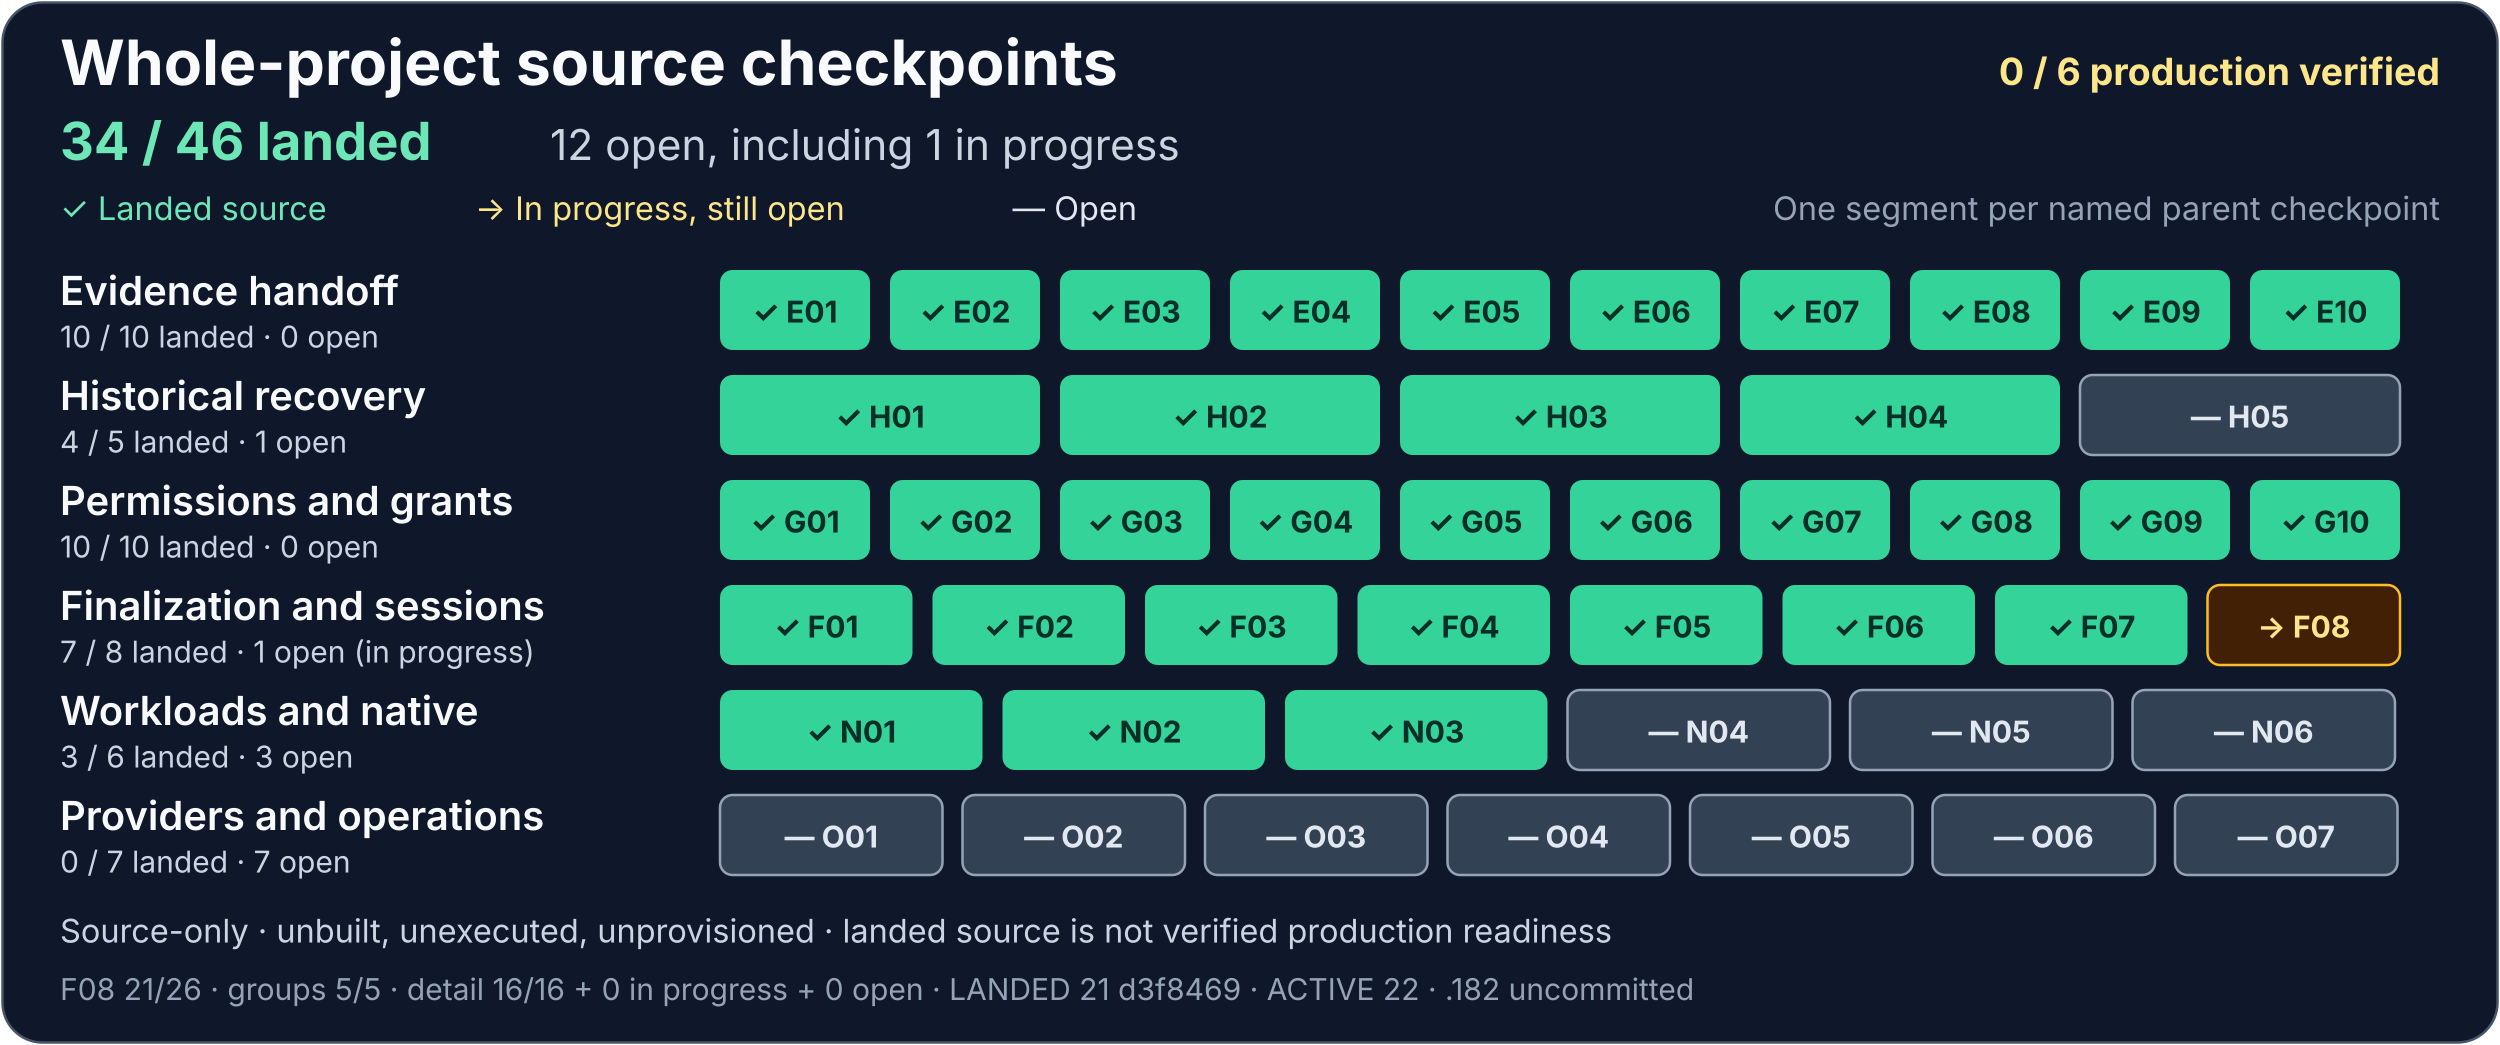
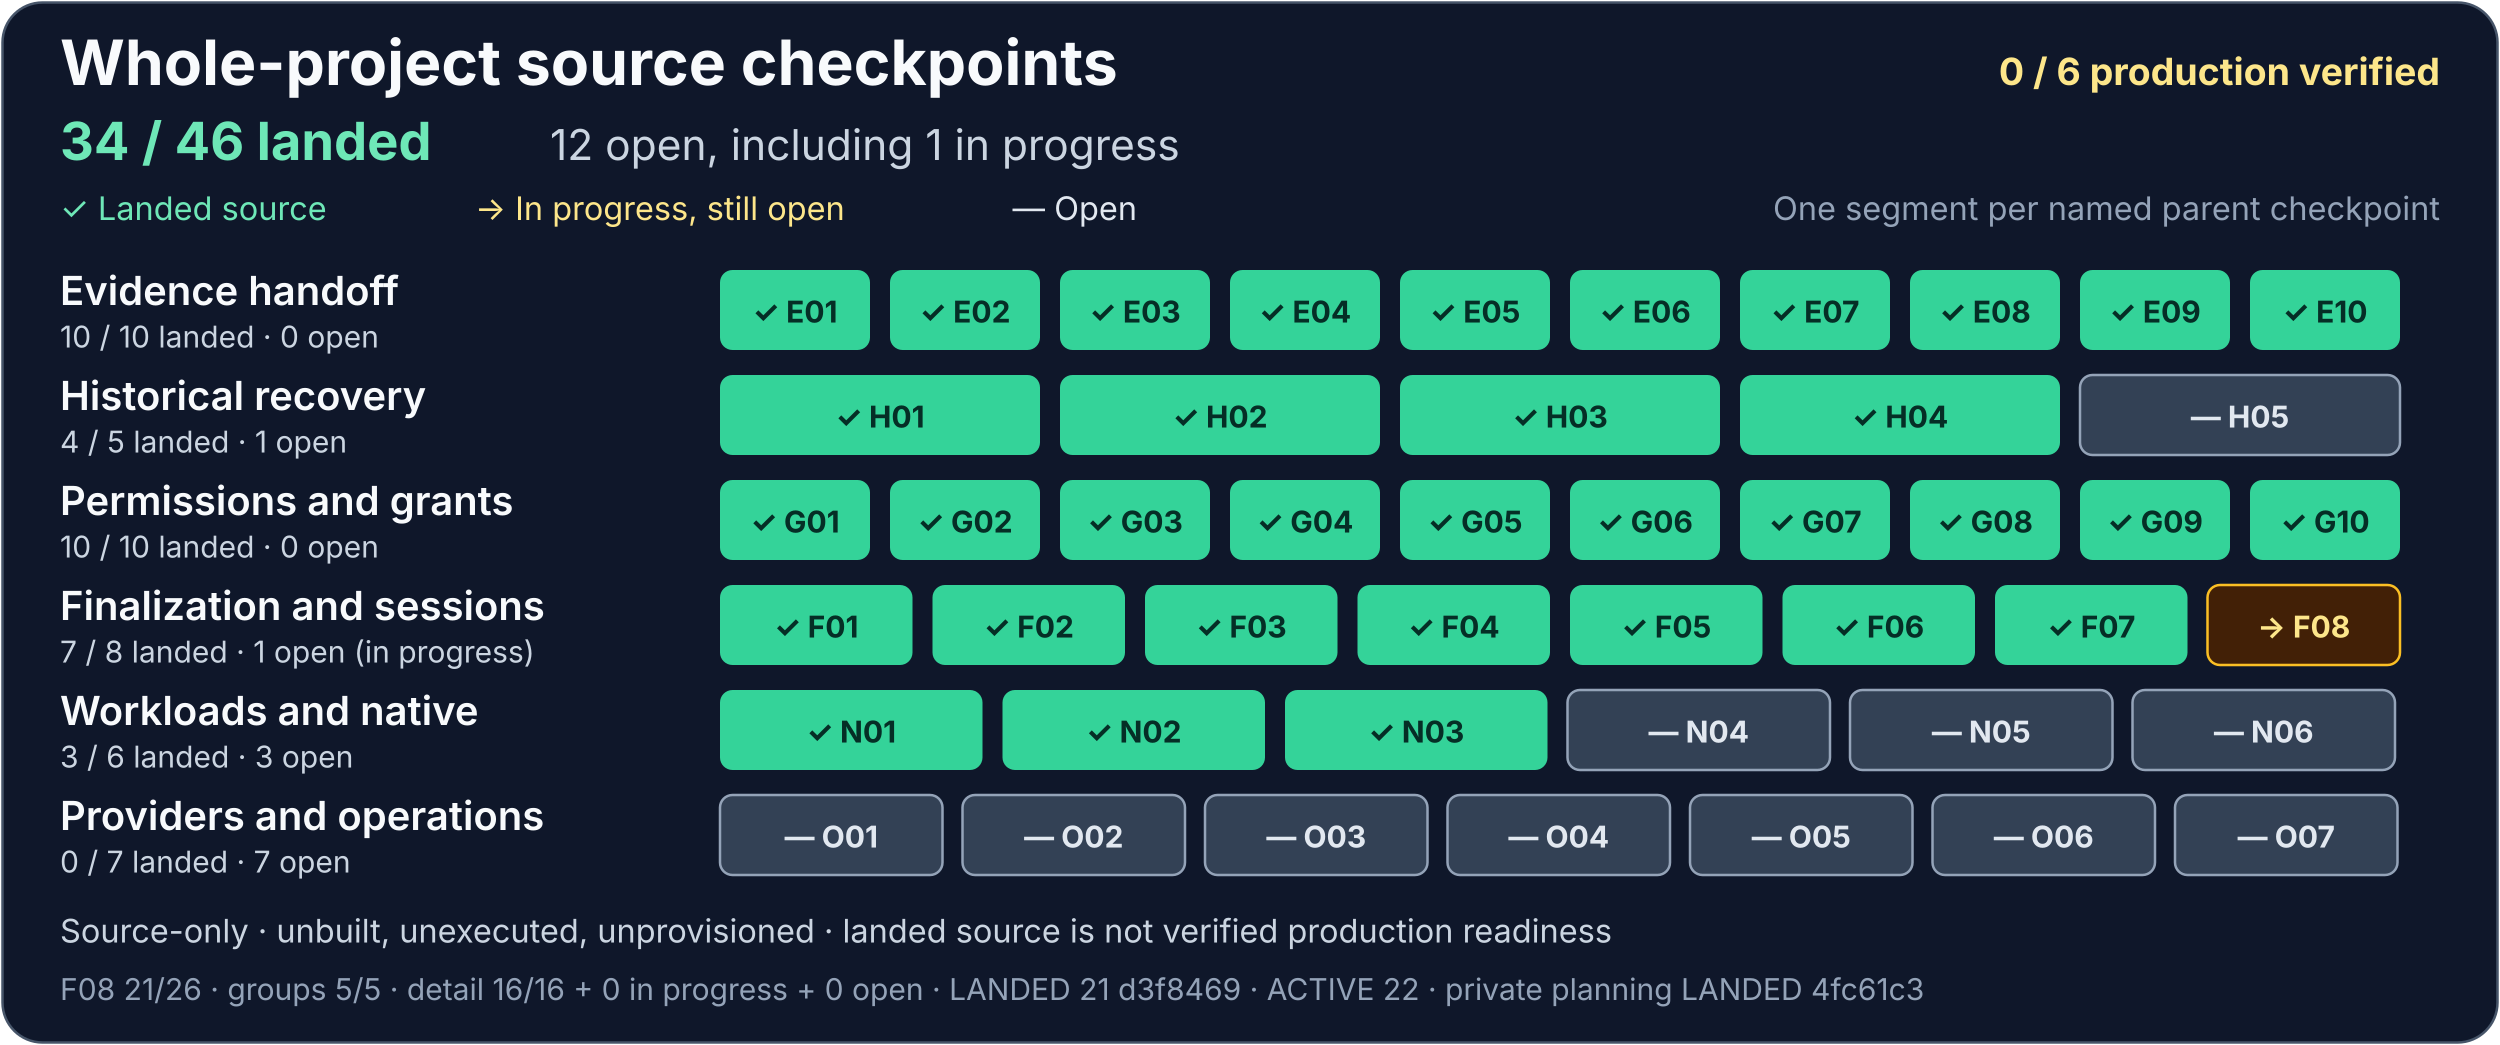
<svg xmlns="http://www.w3.org/2000/svg" width="1000" height="418" viewBox="0 0 1000 418" role="img" aria-labelledby="project-title project-description">
  <rect x="1" y="1" width="998" height="416" rx="16" fill="#0f172a" stroke="#475569" />
  <g font-family="system-ui, -apple-system, Segoe UI, sans-serif">
    <text x="24" y="34" fill="#f8fafc" font-size="25" font-weight="700">Whole-project source checkpoints</text>
    <text x="976" y="34" text-anchor="end" fill="#fde68a" font-size="15" font-weight="700">0 / 6 production verified</text>
    <text x="24" y="64" fill="#6ee7b7" font-size="21" font-weight="700">34 / 46 landed</text>
    <text x="220" y="64" fill="#cbd5e1" font-size="17">12 open, including 1 in progress</text>
    <text x="24" y="88" fill="#6ee7b7" font-size="13">✓ Landed source</text>
    <text x="190" y="88" fill="#fde68a" font-size="13">→ In progress, still open</text>
    <text x="405" y="88" fill="#e2e8f0" font-size="13">— Open</text>
    <text x="976" y="88" text-anchor="end" fill="#94a3b8" font-size="13">One segment per named parent checkpoint</text>
    <g aria-label="Evidence handoff: 10 of 10 landed, zero open">
      <text x="24" y="122" fill="#f8fafc" font-size="16" font-weight="600">Evidence handoff</text>
      <text x="24" y="139" fill="#cbd5e1" font-size="12">10 / 10 landed · 0 open</text>
      <g fill="#34d399">
        <rect x="288" y="108" width="60" height="32" rx="5" />
        <rect x="356" y="108" width="60" height="32" rx="5" />
        <rect x="424" y="108" width="60" height="32" rx="5" />
        <rect x="492" y="108" width="60" height="32" rx="5" />
        <rect x="560" y="108" width="60" height="32" rx="5" />
        <rect x="628" y="108" width="60" height="32" rx="5" />
        <rect x="696" y="108" width="60" height="32" rx="5" />
        <rect x="764" y="108" width="60" height="32" rx="5" />
        <rect x="832" y="108" width="60" height="32" rx="5" />
        <rect x="900" y="108" width="60" height="32" rx="5" />
      </g>
      <g fill="#052e26" font-size="12" font-weight="700" text-anchor="middle">
        <text x="318" y="129">✓ E01</text>
        <text x="386" y="129">✓ E02</text>
        <text x="454" y="129">✓ E03</text>
        <text x="522" y="129">✓ E04</text>
        <text x="590" y="129">✓ E05</text>
        <text x="658" y="129">✓ E06</text>
        <text x="726" y="129">✓ E07</text>
        <text x="794" y="129">✓ E08</text>
        <text x="862" y="129">✓ E09</text>
        <text x="930" y="129">✓ E10</text>
      </g>
    </g>
    <g aria-label="Historical recovery: 4 of 5 landed, one open">
      <text x="24" y="164" fill="#f8fafc" font-size="16" font-weight="600">Historical recovery</text>
      <text x="24" y="181" fill="#cbd5e1" font-size="12">4 / 5 landed · 1 open</text>
      <g fill="#34d399">
        <rect x="288" y="150" width="128" height="32" rx="5" />
        <rect x="424" y="150" width="128" height="32" rx="5" />
        <rect x="560" y="150" width="128" height="32" rx="5" />
        <rect x="696" y="150" width="128" height="32" rx="5" />
      </g>
      <rect x="832" y="150" width="128" height="32" rx="5" fill="#334155" stroke="#94a3b8" />
      <g fill="#052e26" font-size="12" font-weight="700" text-anchor="middle">
        <text x="352" y="171">✓ H01</text>
        <text x="488" y="171">✓ H02</text>
        <text x="624" y="171">✓ H03</text>
        <text x="760" y="171">✓ H04</text>
        <text x="896" y="171" fill="#e2e8f0">— H05</text>
      </g>
    </g>
    <g aria-label="Permissions and grants: 10 of 10 landed, zero open">
      <text x="24" y="206" fill="#f8fafc" font-size="16" font-weight="600">Permissions and grants</text>
      <text x="24" y="223" fill="#cbd5e1" font-size="12">10 / 10 landed · 0 open</text>
      <g fill="#34d399">
        <rect x="288" y="192" width="60" height="32" rx="5" />
        <rect x="356" y="192" width="60" height="32" rx="5" />
        <rect x="424" y="192" width="60" height="32" rx="5" />
        <rect x="492" y="192" width="60" height="32" rx="5" />
        <rect x="560" y="192" width="60" height="32" rx="5" />
        <rect x="628" y="192" width="60" height="32" rx="5" />
        <rect x="696" y="192" width="60" height="32" rx="5" />
        <rect x="764" y="192" width="60" height="32" rx="5" />
        <rect x="832" y="192" width="60" height="32" rx="5" />
        <rect x="900" y="192" width="60" height="32" rx="5" />
      </g>
      <g fill="#052e26" font-size="12" font-weight="700" text-anchor="middle">
        <text x="318" y="213">✓ G01</text>
        <text x="386" y="213">✓ G02</text>
        <text x="454" y="213">✓ G03</text>
        <text x="522" y="213">✓ G04</text>
        <text x="590" y="213">✓ G05</text>
        <text x="658" y="213">✓ G06</text>
        <text x="726" y="213">✓ G07</text>
        <text x="794" y="213">✓ G08</text>
        <text x="862" y="213">✓ G09</text>
        <text x="930" y="213">✓ G10</text>
      </g>
    </g>
    <g aria-label="Finalization and sessions: 7 of 8 landed, one open and in progress">
      <text x="24" y="248" fill="#f8fafc" font-size="16" font-weight="600">Finalization and sessions</text>
      <text x="24" y="265" fill="#cbd5e1" font-size="12">7 / 8 landed · 1 open (in progress)</text>
      <g fill="#34d399">
        <rect x="288" y="234" width="77" height="32" rx="5" />
        <rect x="373" y="234" width="77" height="32" rx="5" />
        <rect x="458" y="234" width="77" height="32" rx="5" />
        <rect x="543" y="234" width="77" height="32" rx="5" />
        <rect x="628" y="234" width="77" height="32" rx="5" />
        <rect x="713" y="234" width="77" height="32" rx="5" />
        <rect x="798" y="234" width="77" height="32" rx="5" />
      </g>
      <rect x="883" y="234" width="77" height="32" rx="5" fill="#422006" stroke="#fbbf24" />
      <g fill="#052e26" font-size="12" font-weight="700" text-anchor="middle">
        <text x="326.5" y="255">✓ F01</text>
        <text x="411.5" y="255">✓ F02</text>
        <text x="496.5" y="255">✓ F03</text>
        <text x="581.5" y="255">✓ F04</text>
        <text x="666.5" y="255">✓ F05</text>
        <text x="751.5" y="255">✓ F06</text>
        <text x="836.5" y="255">✓ F07</text>
        <text x="921.5" y="255" fill="#fde68a">→ F08</text>
      </g>
    </g>
    <g aria-label="Workloads and native: 3 of 6 landed, three open">
      <text x="24" y="290" fill="#f8fafc" font-size="16" font-weight="600">Workloads and native</text>
      <text x="24" y="307" fill="#cbd5e1" font-size="12">3 / 6 landed · 3 open</text>
      <g fill="#34d399">
        <rect x="288" y="276" width="105" height="32" rx="5" />
        <rect x="401" y="276" width="105" height="32" rx="5" />
        <rect x="514" y="276" width="105" height="32" rx="5" />
      </g>
      <g fill="#334155" stroke="#94a3b8">
        <rect x="627" y="276" width="105" height="32" rx="5" />
        <rect x="740" y="276" width="105" height="32" rx="5" />
        <rect x="853" y="276" width="105" height="32" rx="5" />
      </g>
      <g font-size="12" font-weight="700" text-anchor="middle">
        <text x="340.5" y="297" fill="#052e26">✓ N01</text>
        <text x="453.5" y="297" fill="#052e26">✓ N02</text>
        <text x="566.5" y="297" fill="#052e26">✓ N03</text>
        <text x="679.5" y="297" fill="#e2e8f0">— N04</text>
        <text x="792.5" y="297" fill="#e2e8f0">— N05</text>
        <text x="905.5" y="297" fill="#e2e8f0">— N06</text>
      </g>
    </g>
    <g aria-label="Providers and operations: zero of 7 landed, seven open">
      <text x="24" y="332" fill="#f8fafc" font-size="16" font-weight="600">Providers and operations</text>
      <text x="24" y="349" fill="#cbd5e1" font-size="12">0 / 7 landed · 7 open</text>
      <g fill="#334155" stroke="#94a3b8">
        <rect x="288" y="318" width="89" height="32" rx="5" />
        <rect x="385" y="318" width="89" height="32" rx="5" />
        <rect x="482" y="318" width="89" height="32" rx="5" />
        <rect x="579" y="318" width="89" height="32" rx="5" />
        <rect x="676" y="318" width="89" height="32" rx="5" />
        <rect x="773" y="318" width="89" height="32" rx="5" />
        <rect x="870" y="318" width="89" height="32" rx="5" />
      </g>
      <g fill="#e2e8f0" font-size="12" font-weight="700" text-anchor="middle">
        <text x="332.5" y="339">— O01</text>
        <text x="429.5" y="339">— O02</text>
        <text x="526.5" y="339">— O03</text>
        <text x="623.5" y="339">— O04</text>
        <text x="720.5" y="339">— O05</text>
        <text x="817.5" y="339">— O06</text>
        <text x="914.5" y="339">— O07</text>
      </g>
    </g>
    <text x="24" y="377" fill="#cbd5e1" font-size="13">Source-only · unbuilt, unexecuted, unprovisioned · landed source is not verified production readiness</text>
-     <text x="24" y="400" fill="#94a3b8" font-size="12">F08 21/26 · groups 5/5 · detail 16/16 + 0 in progress + 0 open · LANDED 21 d3f8469 · ACTIVE 22 · .182 uncommitted</text>
+     <text x="24" y="400" fill="#94a3b8" font-size="12">F08 21/26 · groups 5/5 · detail 16/16 + 0 in progress + 0 open · LANDED 21 d3f8469 · ACTIVE 22 · private planning LANDED 4fc61c3</text>
  </g>
</svg>
